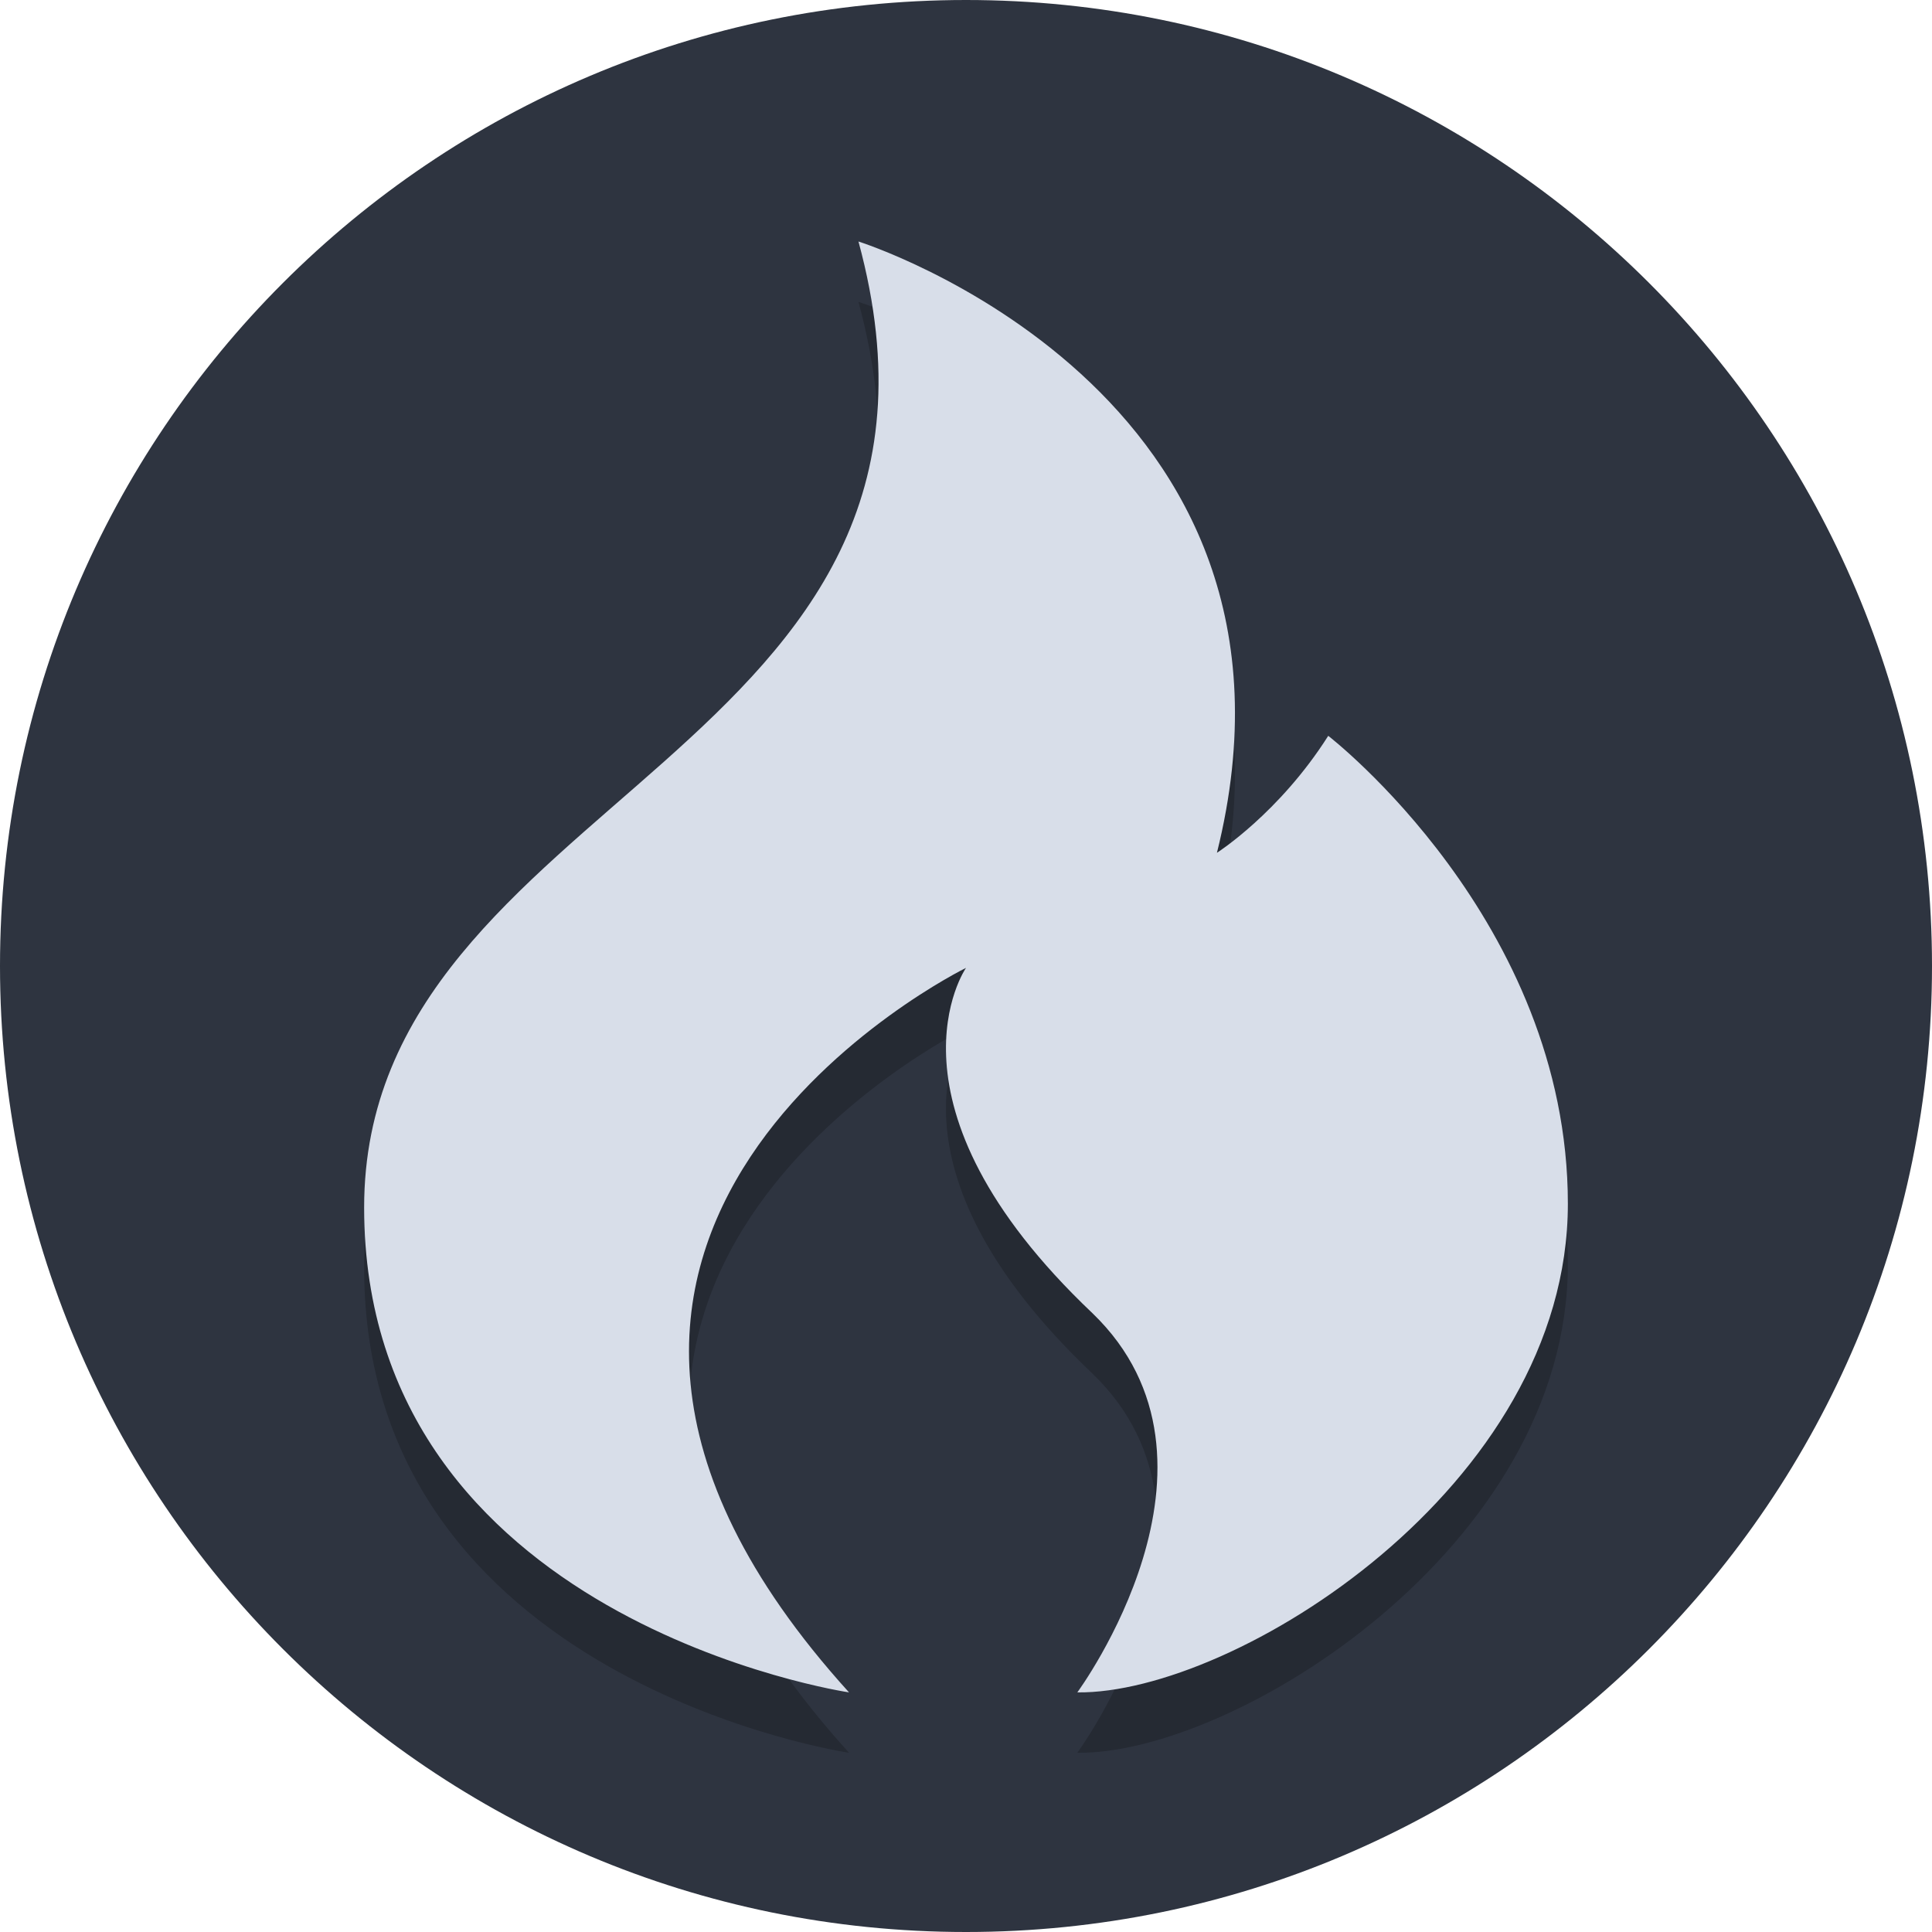
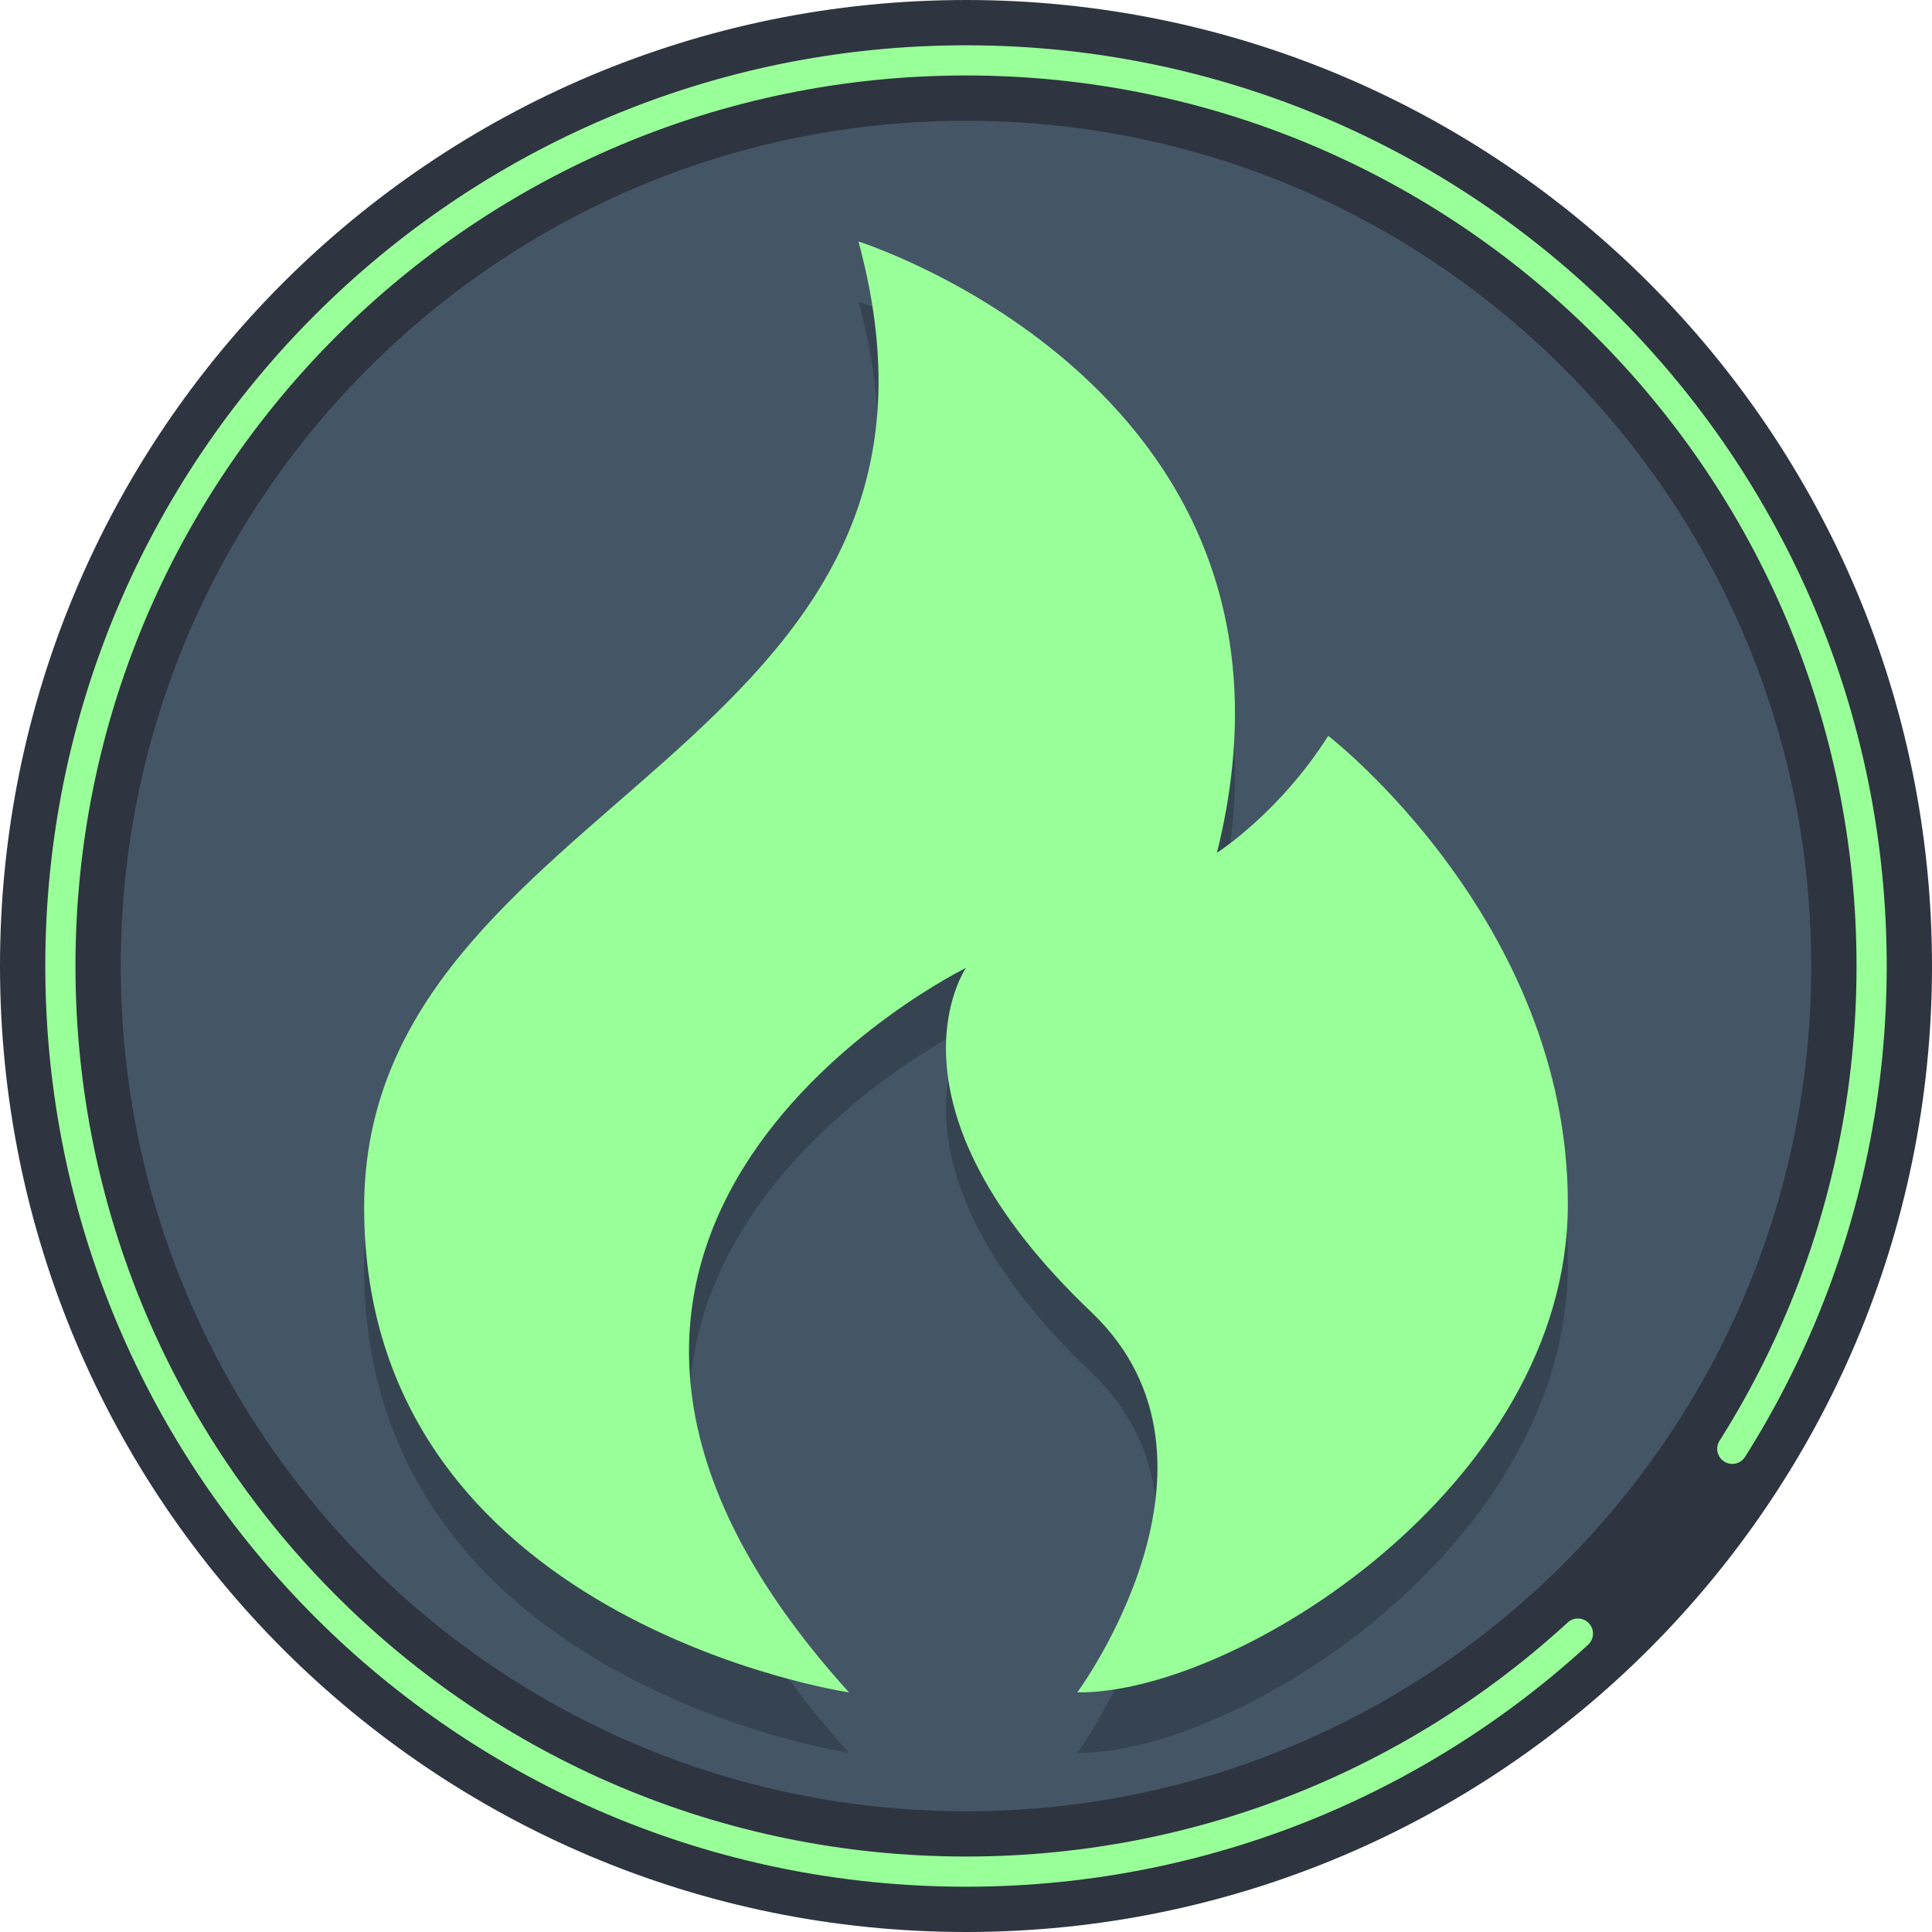
<svg xmlns="http://www.w3.org/2000/svg" xmlns:xlink="http://www.w3.org/1999/xlink" width="1024" height="1024" viewBox="0 0 1024 1024">
-   <circle id="background" fill="#2e3440" cx="512" cy="512" r="512" />
+   <circle id="background" fill="#445566" cx="512" cy="512" r="480" stroke="#2e3440" stroke-width="64" />
+   <path fill="none" stroke="#99FF99" stroke-width="16" stroke-linecap="round" stroke-dasharray="2048, 128" stroke-dashoffset="1024" d="M 512 32 a 480 480 0 0 1 0 960 a 480 480 0 0 1 0 -960" />
  <g id="simbol">
    <defs>
      <path id="fire" d="M450 897s-257-38-257-257 336-240 262-512c0 0 251 79 190 324 0 0 33-21 59-62 0 0 127 98 127 248S654 898 571 897c0 0 90-122 8-201-117-111-67-183-67-183s-284 139-62 384" />
    </defs>
    <use xlink:href="#fire" opacity="0.2" y="32" />
-     <use xlink:href="#fire" fill="#d8dee9" />
+     <use xlink:href="#fire" fill="#99FF99" />
  </g>
</svg>
